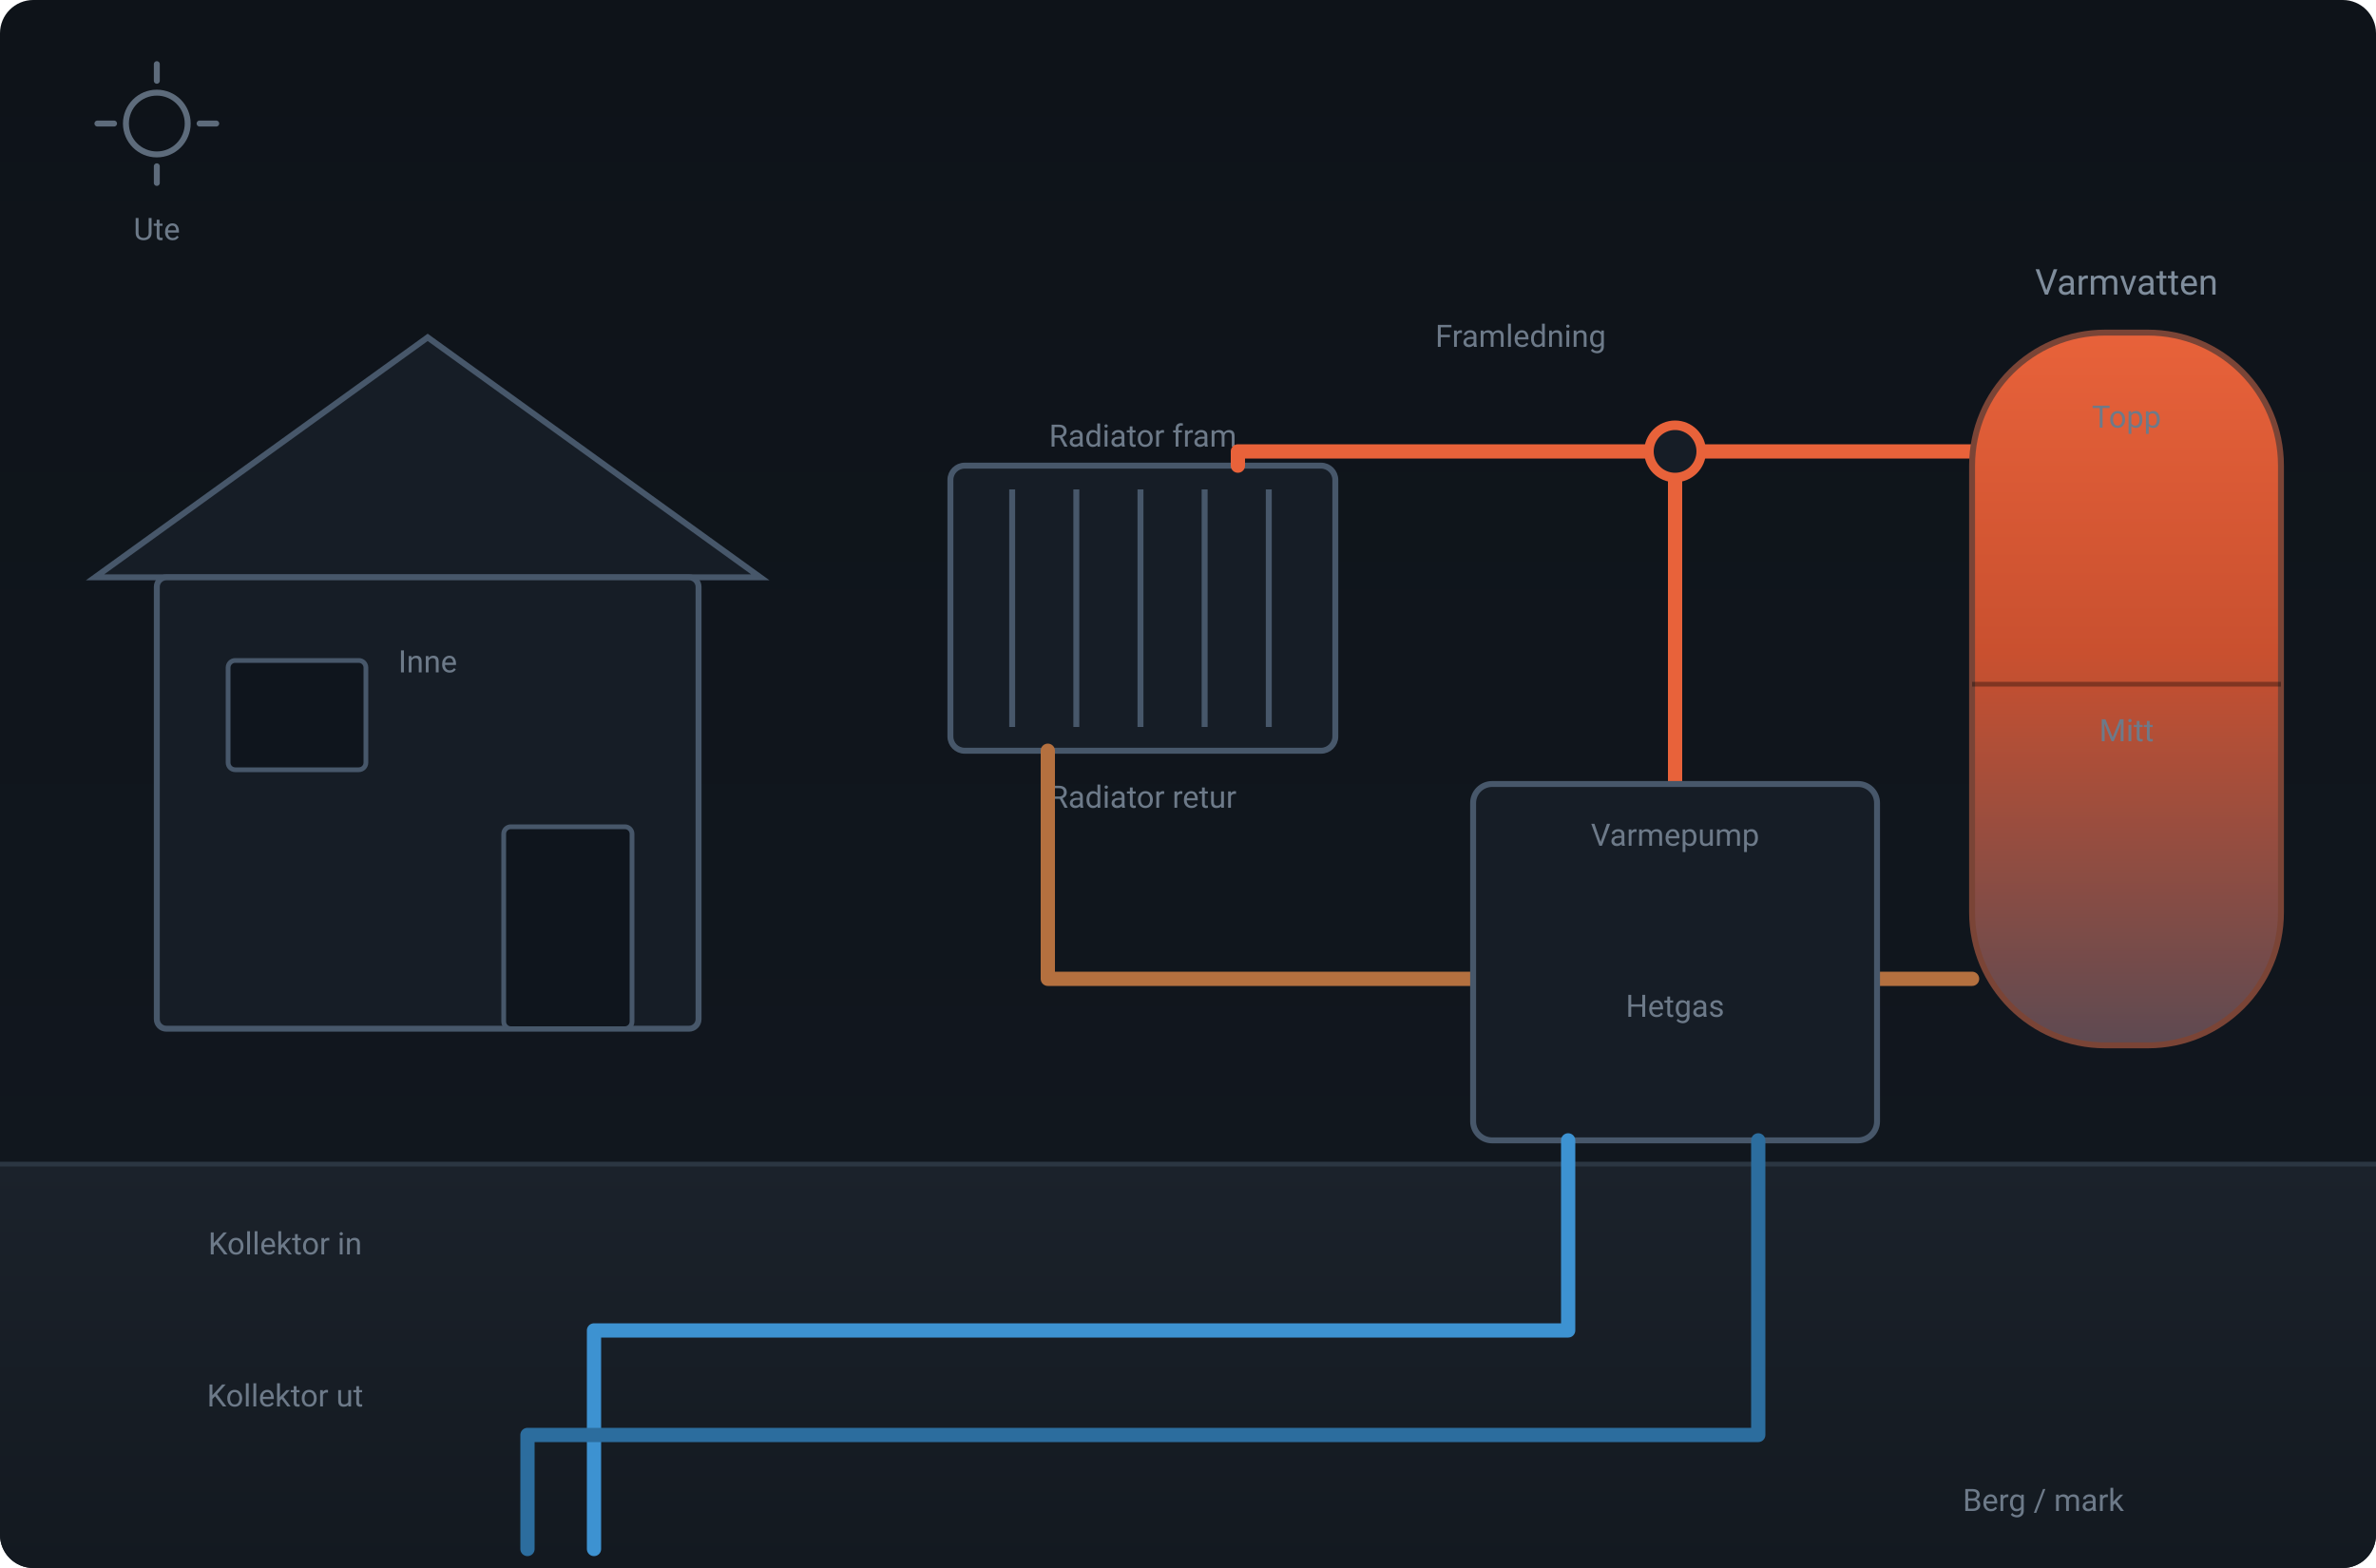
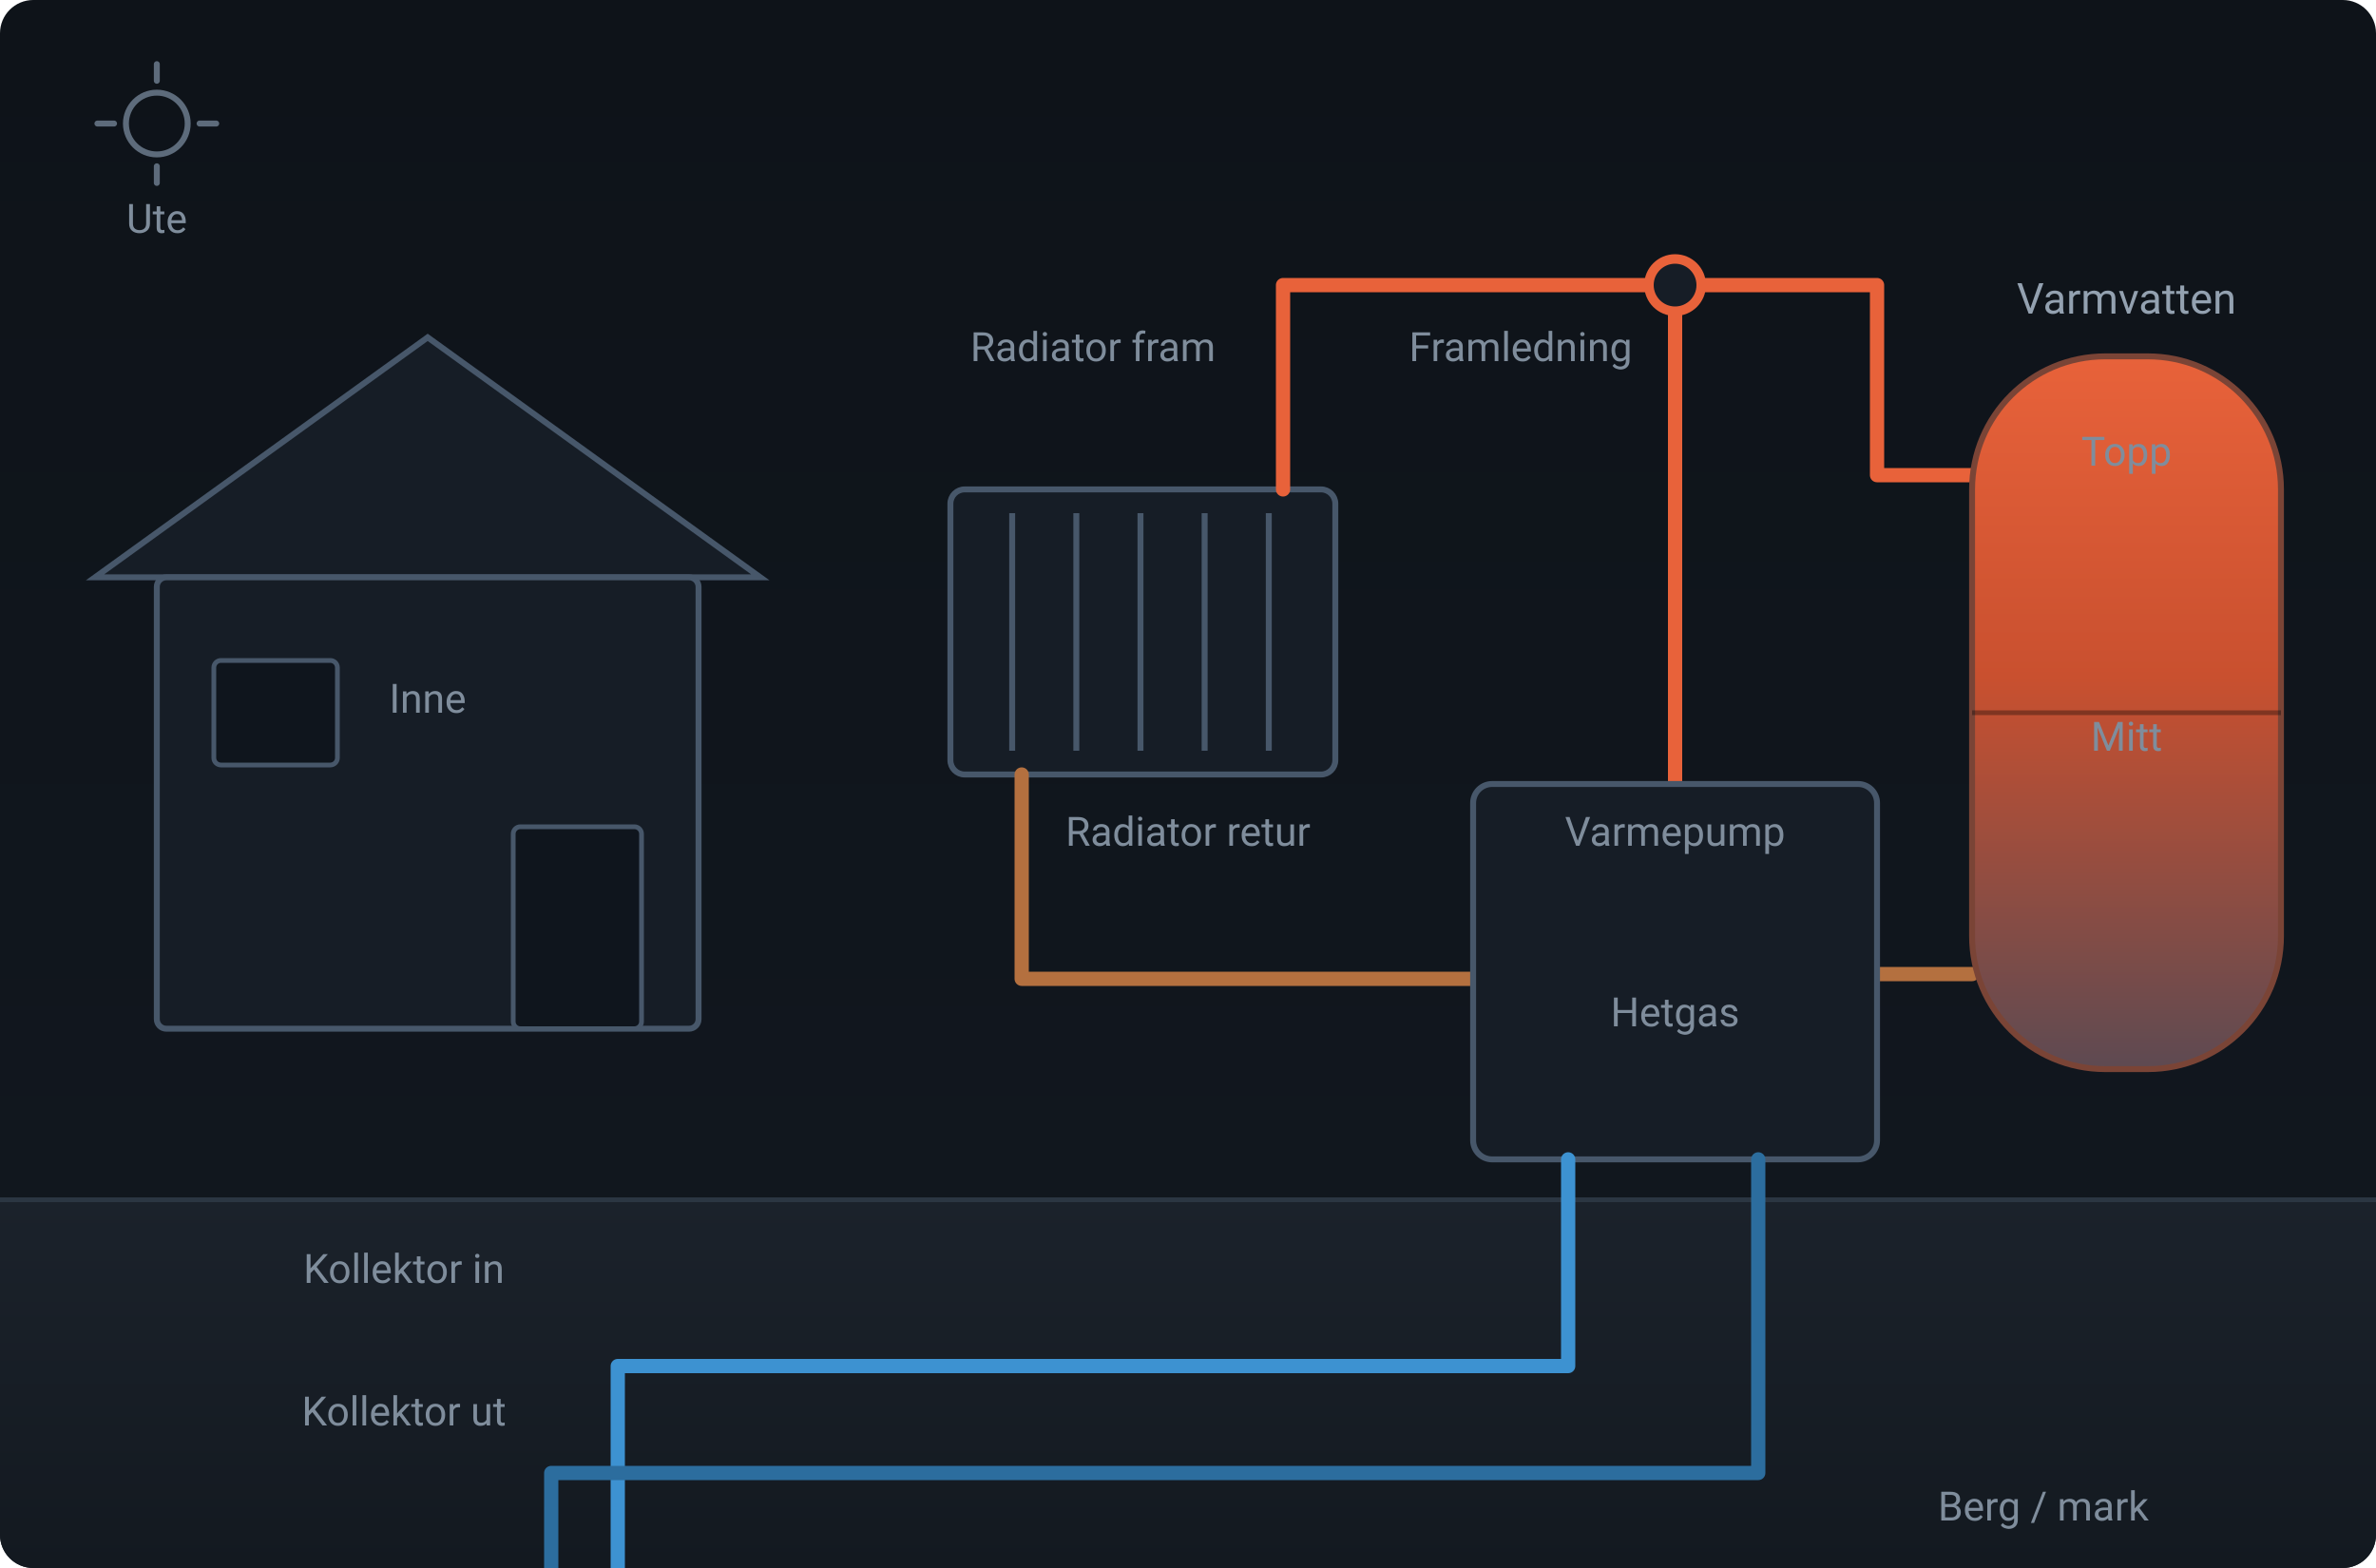
<svg xmlns="http://www.w3.org/2000/svg" viewBox="0 0 1000 660" width="1000" height="660" role="img" aria-label="Schematisk bild av vaermepump, radiatorkrets, varmvattenberedare och kollektor">
  <defs>
    <linearGradient id="tank" x1="0" y1="0" x2="0" y2="1">
      <stop offset="0%" stop-color="#e8623a" />
      <stop offset="45%" stop-color="#c9502f" />
      <stop offset="100%" stop-color="#5d4a52" />
    </linearGradient>
    <linearGradient id="ground" x1="0" y1="0" x2="0" y2="1">
      <stop offset="0%" stop-color="#1b222b" />
      <stop offset="100%" stop-color="#131920" />
    </linearGradient>
    <linearGradient id="sky" x1="0" y1="0" x2="0" y2="1">
      <stop offset="0%" stop-color="#0e1319" />
      <stop offset="100%" stop-color="#121820" />
    </linearGradient>
  </defs>
  <style>
-     .cap { fill: #7f8d9c; font-family: Roboto, "Helvetica Neue", Arial, sans-serif; font-size: 15px; text-anchor: middle; }
-     .cap-s { fill: #6d7a89; font-family: Roboto, "Helvetica Neue", Arial, sans-serif; font-size: 13px; text-anchor: middle; }
+     .cap { fill: #93a1b0; font-family: Roboto, "Helvetica Neue", Arial, sans-serif; font-size: 18px; text-anchor: middle; }
+     .cap-s { fill: #7f8d9c; font-family: Roboto, "Helvetica Neue", Arial, sans-serif; font-size: 17px; text-anchor: middle; }
    .outline { fill: #161d26; stroke: #47576a; stroke-width: 2.5; }
    .pipe-warm { fill: none; stroke: #e8623a; stroke-width: 6; stroke-linecap: round; stroke-linejoin: round; }
    .pipe-return { fill: none; stroke: #b4703f; stroke-width: 6; stroke-linecap: round; stroke-linejoin: round; }
    .pipe-cold { fill: none; stroke: #3d92d1; stroke-width: 6; stroke-linecap: round; stroke-linejoin: round; }
    .pipe-cold-out { fill: none; stroke: #2c6d9e; stroke-width: 6; stroke-linecap: round; stroke-linejoin: round; }
  </style>
  <rect x="0" y="0" width="1000" height="660" rx="14" fill="url(#sky)" />
-   <path d="M0 490 H1000 V646 a14 14 0 0 1 -14 14 H14 a14 14 0 0 1 -14 -14 Z" fill="url(#ground)" />
-   <line x1="0" y1="490" x2="1000" y2="490" stroke="#2b3642" stroke-width="2" />
+   <path d="M0 505 H1000 V646 a14 14 0 0 1 -14 14 H14 a14 14 0 0 1 -14 -14 Z" fill="url(#ground)" />
+   <line x1="0" y1="505" x2="1000" y2="505" stroke="#2b3642" stroke-width="2" />
  <g>
    <circle cx="66" cy="52" r="13" fill="none" stroke="#5d6b7b" stroke-width="2.5" />
    <g stroke="#5d6b7b" stroke-width="2.5" stroke-linecap="round">
      <line x1="66" y1="27" x2="66" y2="34" />
      <line x1="66" y1="70" x2="66" y2="77" />
      <line x1="41" y1="52" x2="48" y2="52" />
      <line x1="84" y1="52" x2="91" y2="52" />
    </g>
-     <text class="cap-s" x="66" y="101">Ute</text>
+     <text class="cap-s" x="66" y="98">Ute</text>
  </g>
  <g>
    <polygon points="40,243 180,142 320,243" class="outline" />
    <rect x="66" y="243" width="228" height="190" rx="4" class="outline" />
-     <rect x="96" y="278" width="58" height="46" rx="3" fill="#0f151d" stroke="#47576a" stroke-width="2" />
-     <rect x="212" y="348" width="54" height="85" rx="3" fill="#0f151d" stroke="#47576a" stroke-width="2" />
-     <text class="cap-s" x="180" y="283">Inne</text>
+     <rect x="90" y="278" width="52" height="44" rx="3" fill="#0f151d" stroke="#47576a" stroke-width="2" />
+     <rect x="216" y="348" width="54" height="85" rx="3" fill="#0f151d" stroke="#47576a" stroke-width="2" />
+     <text class="cap-s" x="180" y="300">Inne</text>
  </g>
  <g>
-     <rect x="400" y="196" width="162" height="120" rx="6" class="outline" />
+     <rect x="400" y="206" width="162" height="120" rx="6" class="outline" />
    <g stroke="#47576a" stroke-width="2.5">
-       <line x1="426" y1="206" x2="426" y2="306" />
-       <line x1="453" y1="206" x2="453" y2="306" />
-       <line x1="480" y1="206" x2="480" y2="306" />
-       <line x1="507" y1="206" x2="507" y2="306" />
-       <line x1="534" y1="206" x2="534" y2="306" />
+       <line x1="426" y1="216" x2="426" y2="316" />
+       <line x1="453" y1="216" x2="453" y2="316" />
+       <line x1="480" y1="216" x2="480" y2="316" />
+       <line x1="507" y1="216" x2="507" y2="316" />
+       <line x1="534" y1="216" x2="534" y2="316" />
    </g>
-     <text class="cap-s" x="481" y="188">Radiator fram</text>
-     <text class="cap-s" x="481" y="340">Radiator retur</text>
+     <text class="cap-s" x="460" y="152">Radiator fram</text>
+     <text class="cap-s" x="500" y="356">Radiator retur</text>
  </g>
-   <path class="pipe-warm" d="M705 330 V190 H521 V196" />
-   <path class="pipe-warm" d="M705 190 H830" />
-   <circle cx="705" cy="190" r="11" fill="#161d26" stroke="#e8623a" stroke-width="4" />
-   <text class="cap-s" x="640" y="146">Framledning</text>
-   <path class="pipe-return" d="M441 316 V412 H620" />
-   <path class="pipe-return" d="M830 412 H790" />
+   <path class="pipe-warm" d="M540 206 V120 H790 V200 H830" />
+   <path class="pipe-warm" d="M705 120 V330" />
+   <circle cx="705" cy="120" r="11" fill="#161d26" stroke="#e8623a" stroke-width="4" />
+   <text class="cap-s" x="640" y="152">Framledning</text>
+   <path class="pipe-return" d="M430 326 V412 H620" />
+   <path class="pipe-return" d="M830 410 H790" />
  <g>
-     <rect x="620" y="330" width="170" height="150" rx="8" class="outline" />
+     <rect x="620" y="330" width="170" height="158" rx="8" class="outline" />
    <text class="cap-s" x="705" y="356">Varmepump</text>
-     <text class="cap-s" x="705" y="428">Hetgas</text>
+     <text class="cap-s" x="705" y="432">Hetgas</text>
  </g>
  <g>
-     <rect x="830" y="140" width="130" height="300" rx="56" fill="url(#tank)" stroke="#7a4436" stroke-width="2.5" />
-     <line x1="830" y1="288" x2="960" y2="288" stroke="#00000055" stroke-width="2" />
-     <text class="cap" x="895" y="124">Varmvatten</text>
-     <text class="cap-s" x="895" y="180">Topp</text>
-     <text class="cap-s" x="895" y="312">Mitt</text>
+     <rect x="830" y="150" width="130" height="300" rx="56" fill="url(#tank)" stroke="#7a4436" stroke-width="2.5" />
+     <line x1="830" y1="300" x2="960" y2="300" stroke="#00000055" stroke-width="2" />
+     <text class="cap" x="895" y="132">Varmvatten</text>
+     <text class="cap-s" x="895" y="196" fill="#f6dcd2">Topp</text>
+     <text class="cap-s" x="895" y="316" fill="#f6dcd2">Mitt</text>
  </g>
  <g>
-     <path class="pipe-cold" d="M660 480 V560 H250 V652" />
-     <path class="pipe-cold-out" d="M740 480 V604 H222 V652" />
-     <text class="cap-s" x="120" y="528">Kollektor in</text>
-     <text class="cap-s" x="120" y="592">Kollektor ut</text>
-     <text class="cap-s" x="860" y="636">Berg / mark</text>
+     <path class="pipe-cold" d="M660 488 V575 H260 V660" />
+     <path class="pipe-cold-out" d="M740 488 V620 H232 V660" />
+     <text class="cap-s" x="170" y="540">Kollektor in</text>
+     <text class="cap-s" x="170" y="600">Kollektor ut</text>
+     <text class="cap-s" x="860" y="640">Berg / mark</text>
  </g>
</svg>
